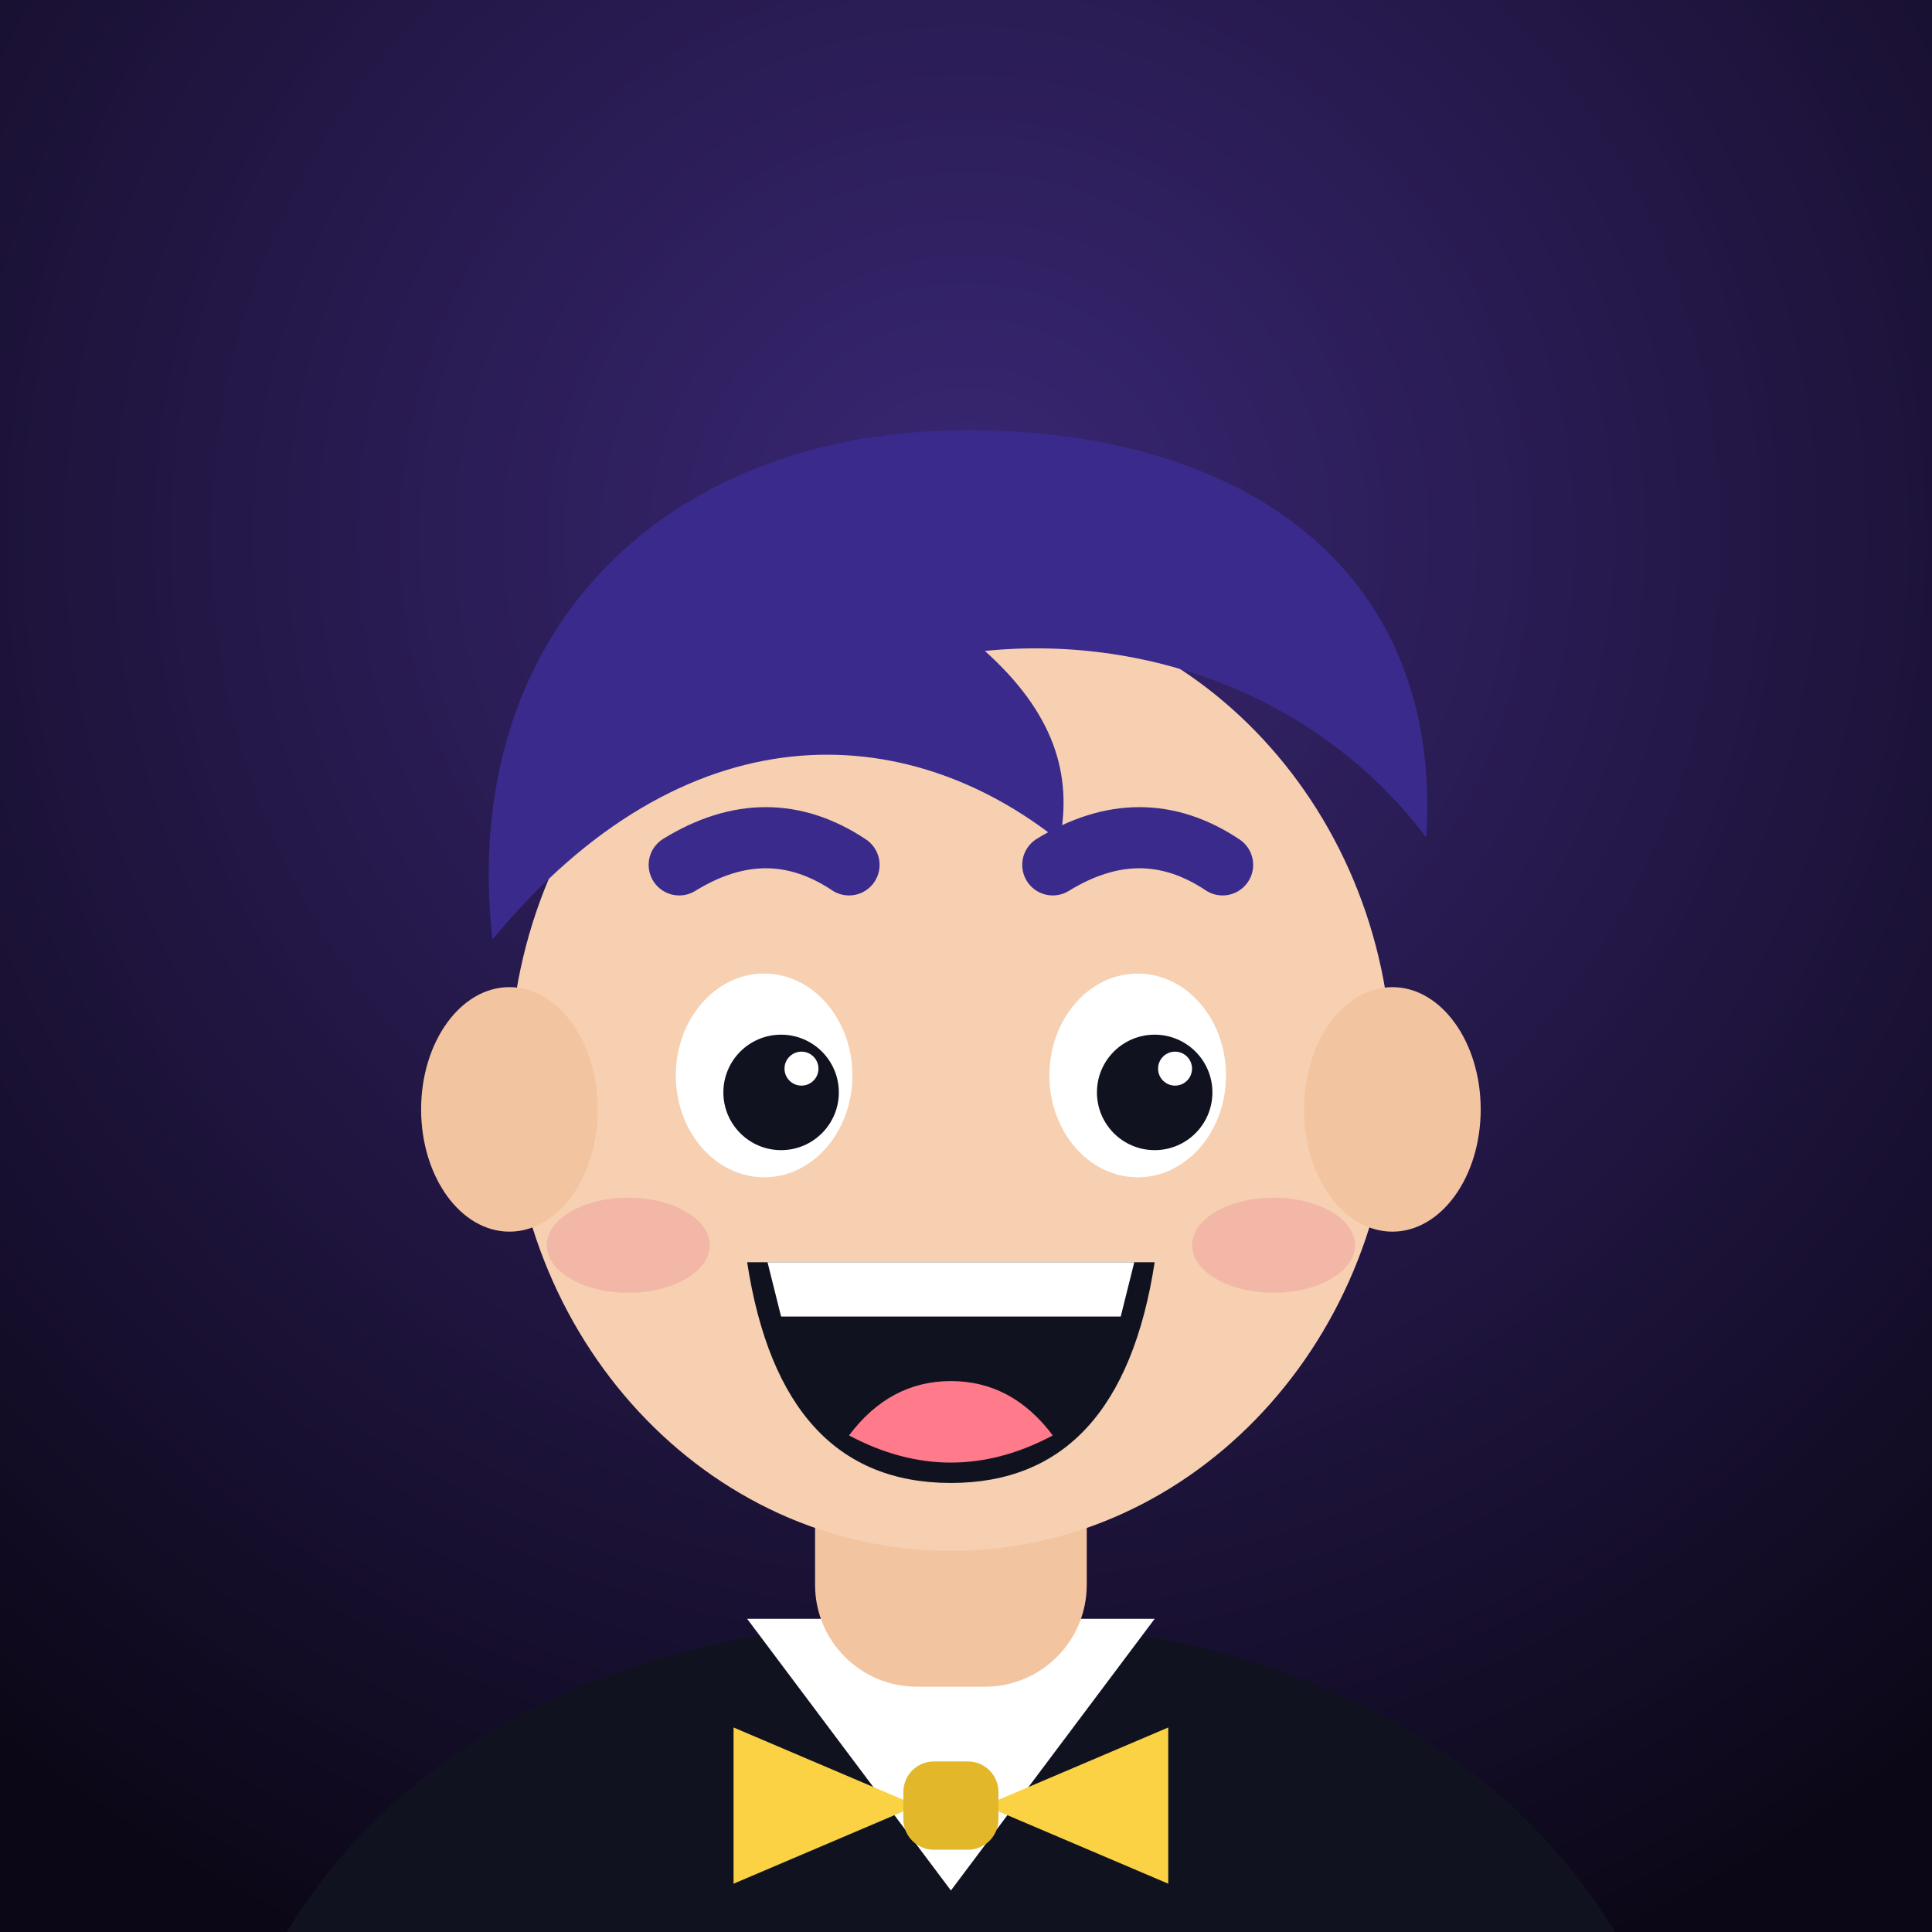
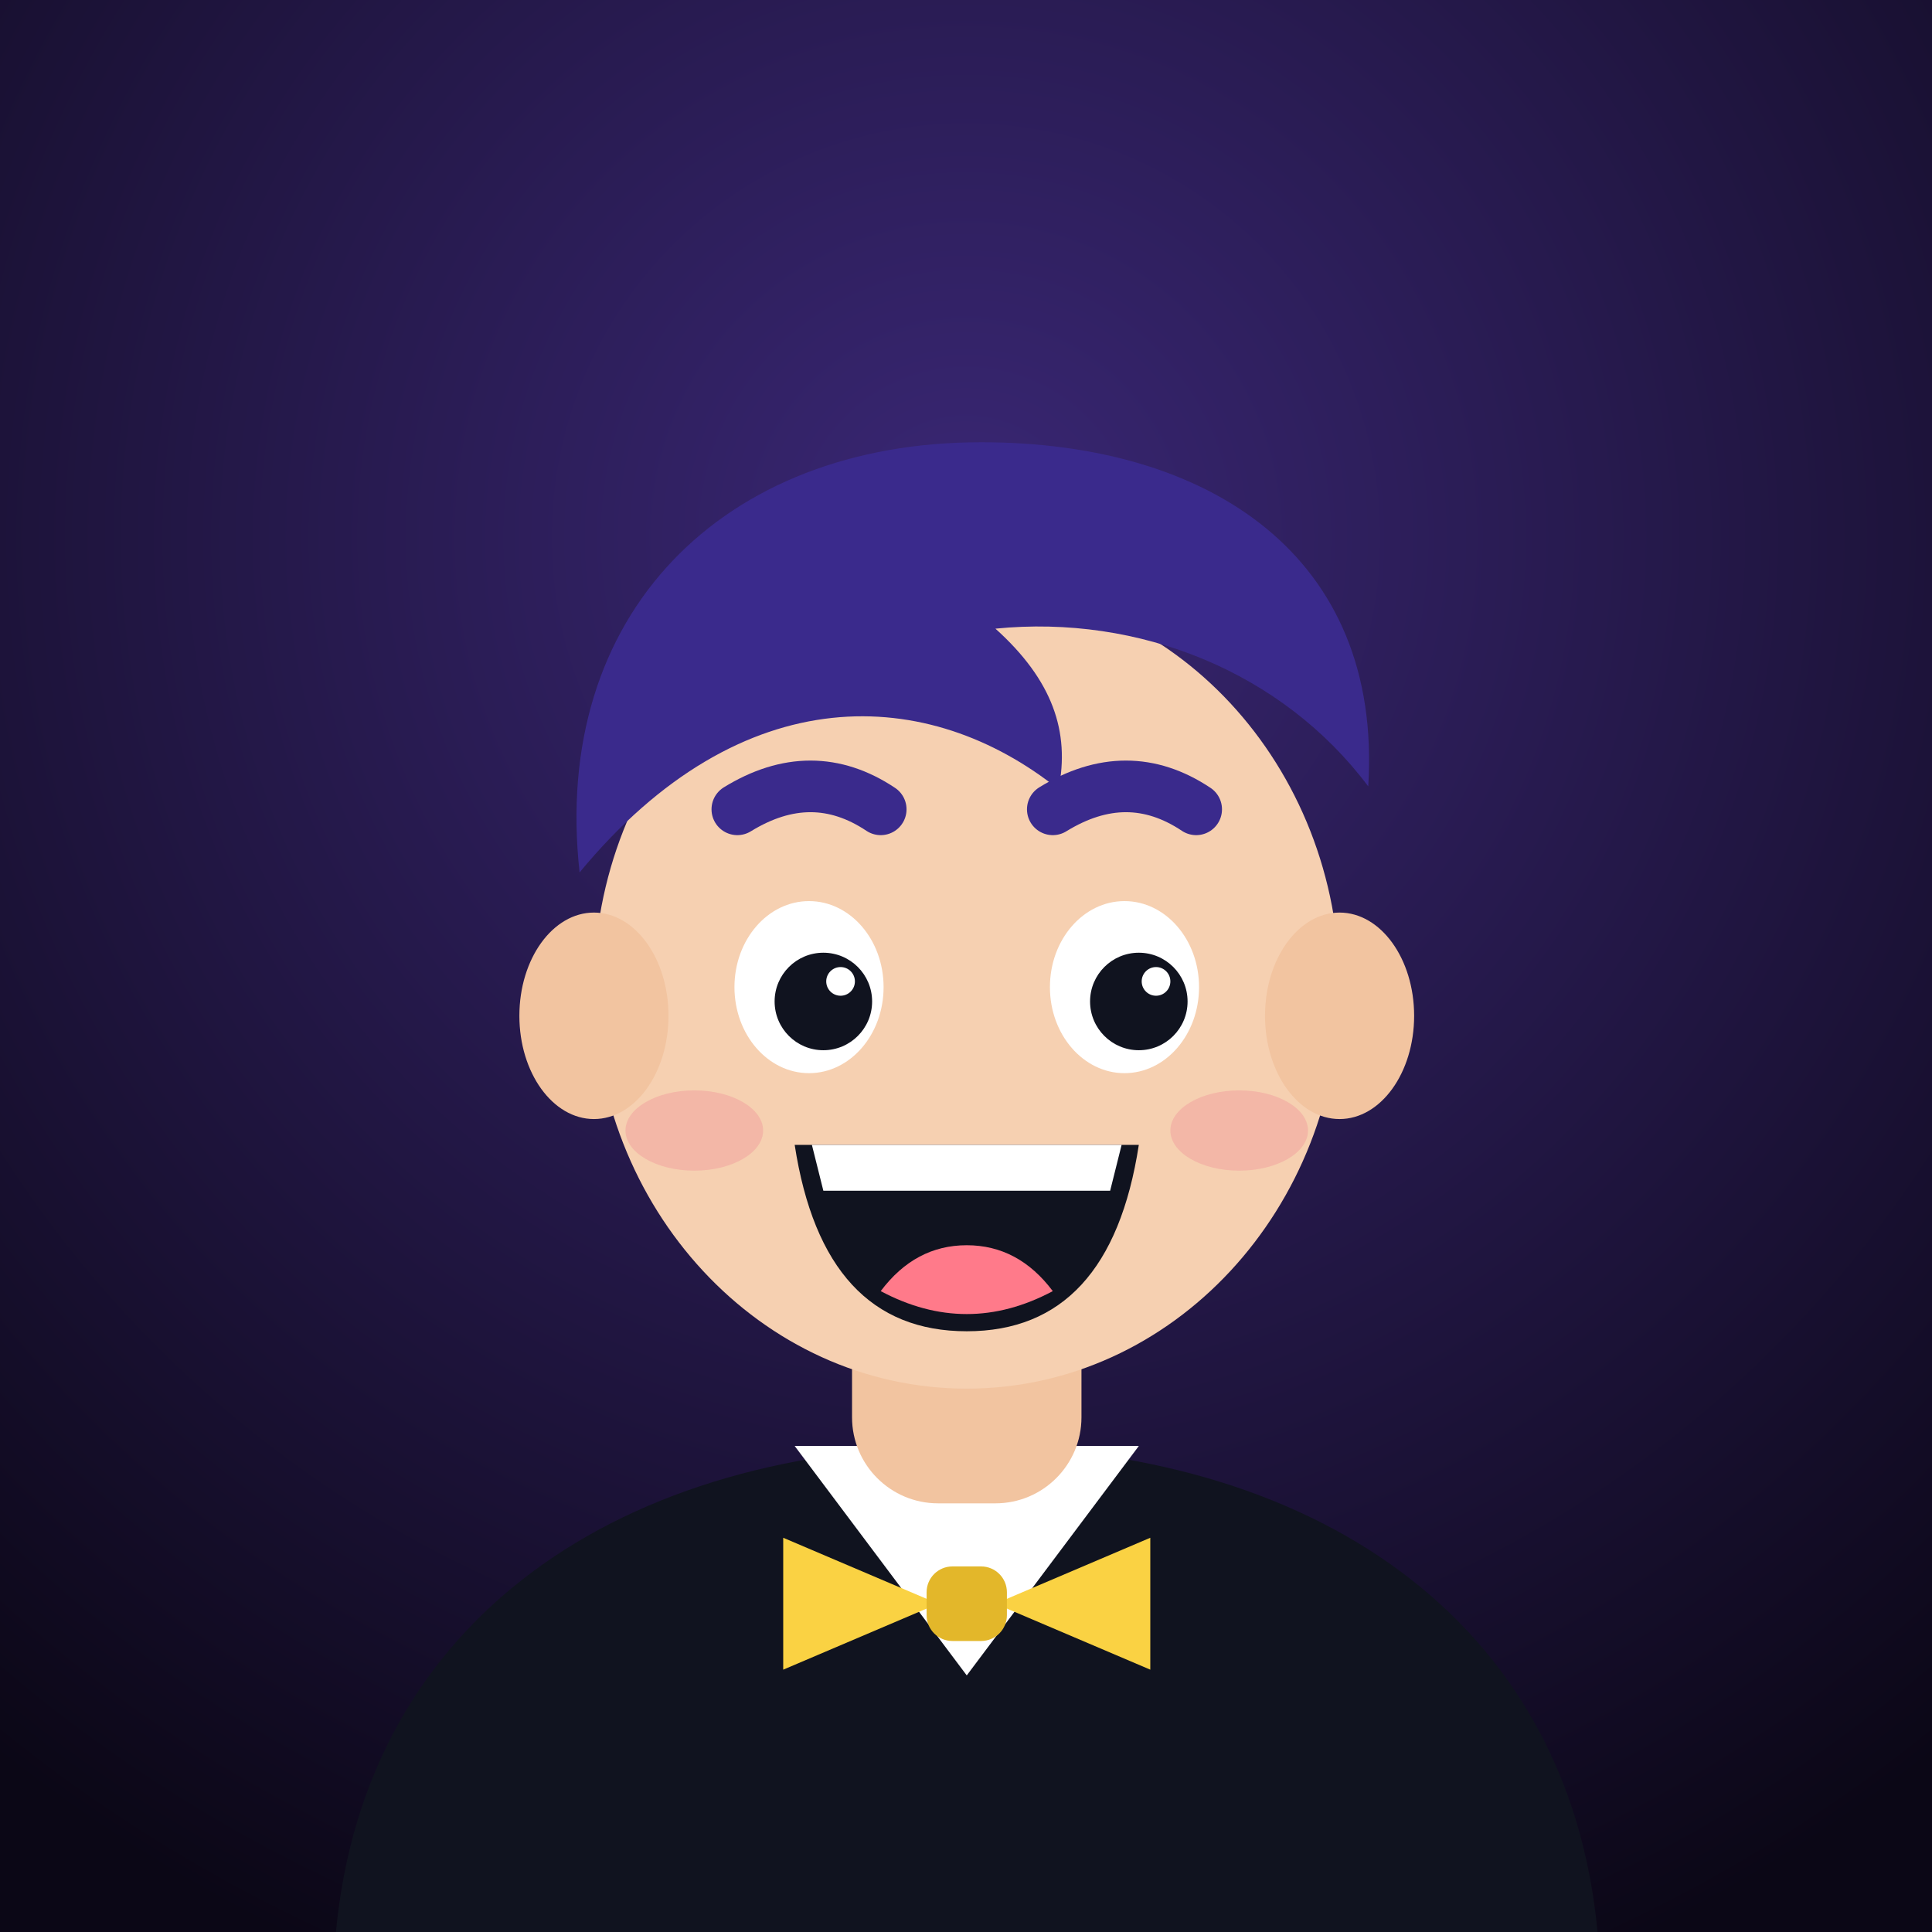
<svg xmlns="http://www.w3.org/2000/svg" viewBox="0 0 512 512">
  <defs>
    <radialGradient id="g" cx="50%" cy="28%" r="80%">
      <stop offset="0" stop-color="#3a2775" />
      <stop offset="1" stop-color="#0b0716" />
    </radialGradient>
  </defs>
  <rect width="512" height="512" fill="url(#g)" />
-   <g transform="translate(-36 6) scale(9)">
+   <g transform="translate(13 26) scale(7.6)">
    <path d="M10 64c1-11 10-17 22-17s21 6 22 17z" fill="#10131f" />
    <path d="M26 47l6 8 6-8z" fill="#fff" />
    <path d="M25.6 50.2L31 52.5L25.6 54.8Z" fill="#fad243" />
    <path d="M38.4 50.2L33 52.5L38.4 54.8Z" fill="#fad243" />
    <rect x="30.6" y="51.2" width="2.8" height="2.6" rx="0.9" fill="#e3b72a" />
    <rect x="28" y="40" width="8" height="9" rx="3" fill="#f2c4a0" />
    <ellipse cx="32" cy="31" rx="13" ry="14" fill="#f6d0b1" />
    <ellipse cx="19" cy="32" rx="2.6" ry="3.6" fill="#f2c4a0" />
    <ellipse cx="45" cy="32" rx="2.6" ry="3.6" fill="#f2c4a0" />
    <path d="M18.5 27c-1-9 5-15 14-15 8 0 14 4 13.5 12-3-4-8-6-13-5.5 2 1.8 2.6 3.6 2.2 5.6-4.5-3.6-11-4-16.7 2.9z" fill="#3a2a8c" />
    <ellipse cx="26.5" cy="31" rx="2.6" ry="3" fill="#fff" />
    <ellipse cx="37.5" cy="31" rx="2.6" ry="3" fill="#fff" />
    <circle cx="27" cy="31.5" r="1.7" fill="#10131f" />
    <circle cx="38" cy="31.5" r="1.7" fill="#10131f" />
    <circle cx="27.6" cy="30.8" r=".5" fill="#fff" />
    <circle cx="38.6" cy="30.8" r=".5" fill="#fff" />
    <ellipse cx="22.5" cy="36" rx="2.4" ry="1.4" fill="#f2a7a0" opacity=".6" />
    <ellipse cx="41.5" cy="36" rx="2.4" ry="1.4" fill="#f2a7a0" opacity=".6" />
    <path d="M24 24.8q2.6-1.6 5 0M35 24.8q2.6-1.6 5 0" stroke="#3a2a8c" stroke-width="1.8" fill="none" stroke-linecap="round" />
    <path d="M26 36.5h12q-1 6.5-6 6.5t-6-6.5z" fill="#10131f" />
    <path d="M26.6 36.5h10.8l-.4 1.6h-10z" fill="#fff" />
    <path d="M29 41.6q3 1.6 6 0q-1.2-1.6-3-1.6t-3 1.6z" fill="#ff7a8a" />
  </g>
</svg>
